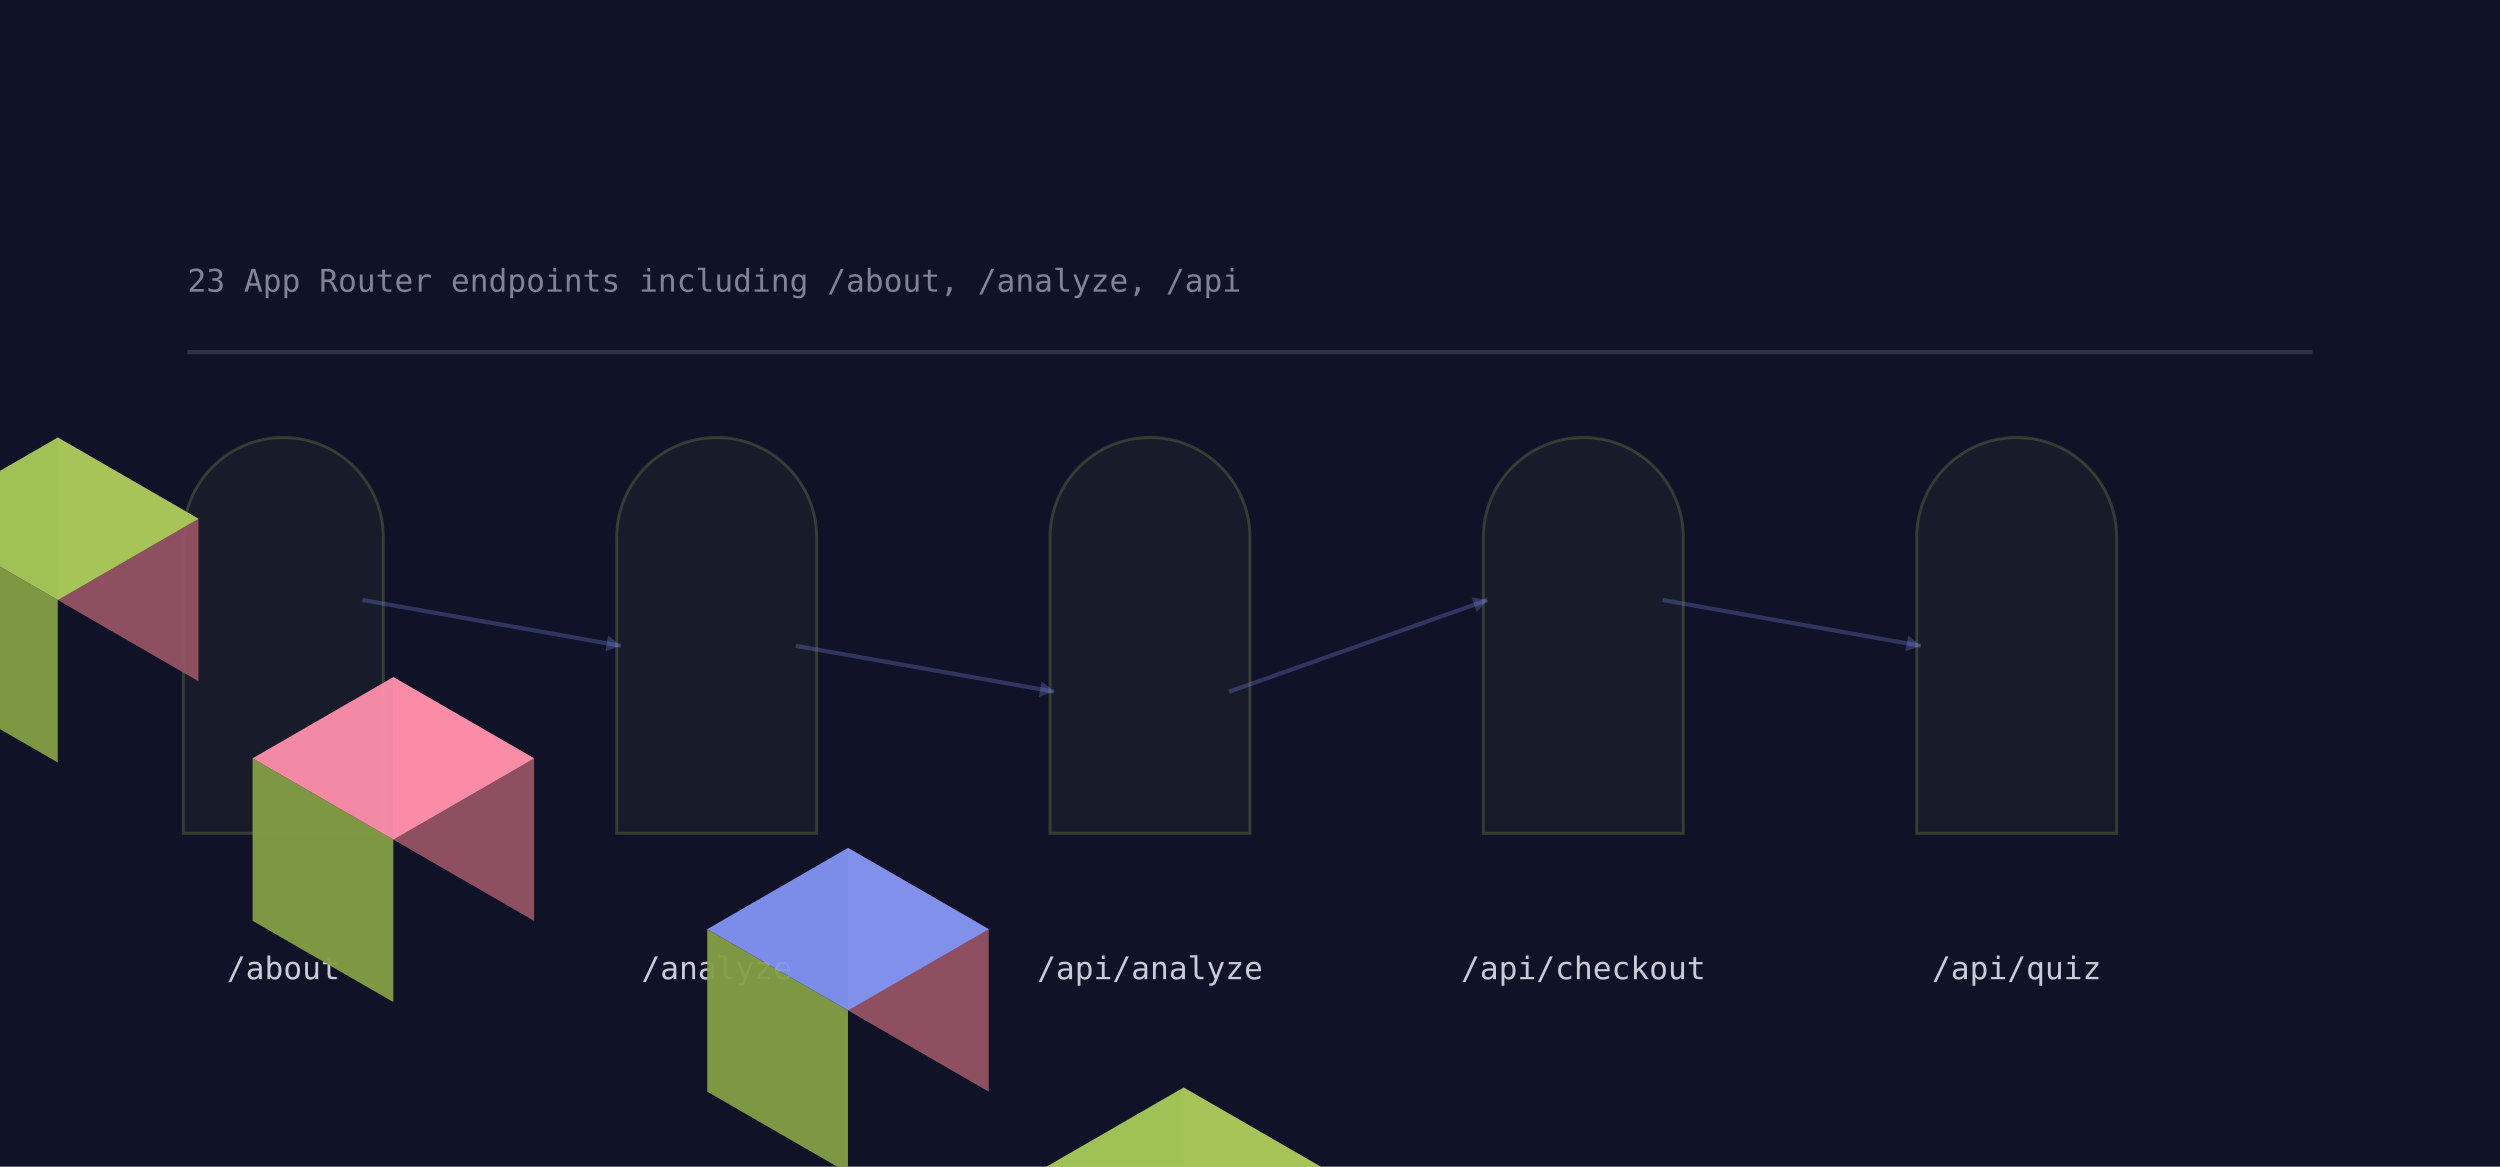
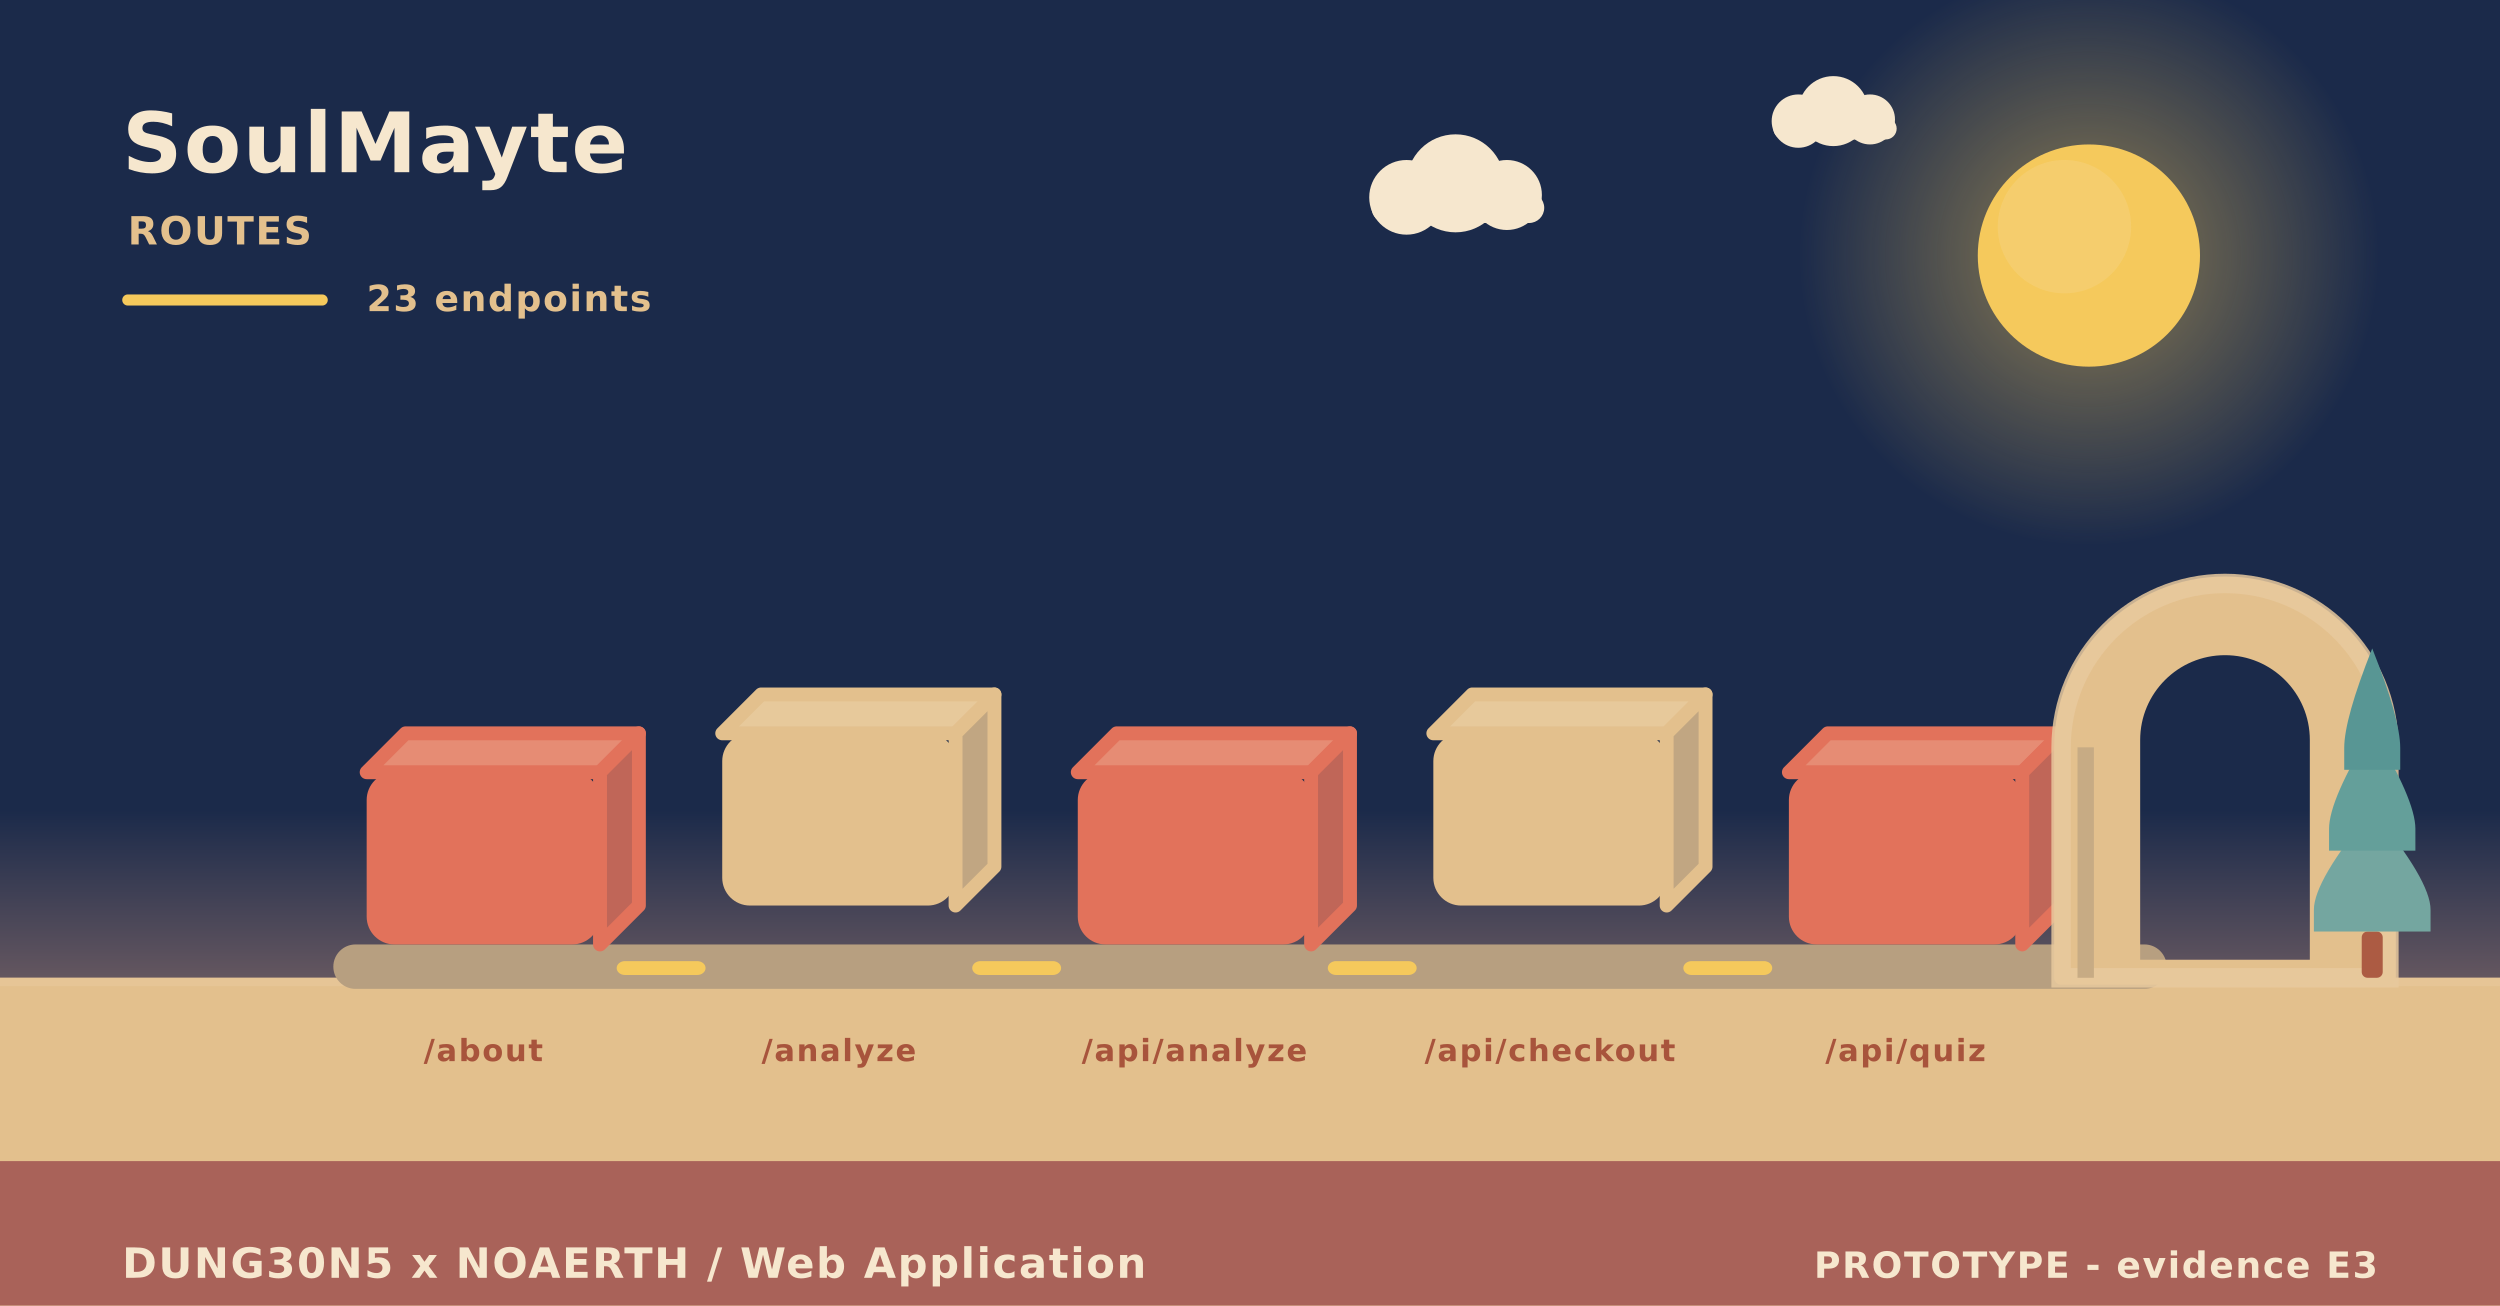
- <svg xmlns="http://www.w3.org/2000/svg" viewBox="0 0 1200 560" width="1200" height="560" role="img" aria-label="SoulMayte data flow">
-   <rect width="1200" height="560" fill="#101228" />
-   <defs>
-     <linearGradient id="gf" x1="0" y1="0" x2="1" y2="1">
-       <stop offset="0%" stop-color="#8093f1" />
-       <stop offset="100%" stop-color="#a7c957" />
-     </linearGradient>
-   </defs>
-   <path d="M88.00,400.00 L88.00,258.00 A48.00,48.00 0 0 1 184.00,258.00 L184.00,400.00 Z" fill="rgba(167,201,87,0.100)" opacity="0.55" stroke="rgba(167,201,87,0.400)" stroke-width="1.4" />
-   <polygon points="-133.37,173.00 -65.82,212.00 -65.82,134.00 -133.37,95.00" fill="#945363" opacity="0.95" />
-   <polygon points="-200.92,212.00 -133.37,251.00 -133.37,173.00 -200.92,134.00" fill="#829d44" opacity="0.95" />
-   <polygon points="-133.37,95.00 -65.82,134.00 -133.37,173.00 -200.92,134.00" fill="#8093f1" opacity="0.95" />
-   <text x="136" y="470" font-family="ui-monospace,Menlo,monospace" font-size="15" fill="rgba(242,242,255,0.820)" text-anchor="middle">/about</text>
-   <path d="M296.00,400.00 L296.00,258.00 A48.00,48.00 0 0 1 392.00,258.00 L392.00,400.00 Z" fill="rgba(167,201,87,0.100)" opacity="0.55" stroke="rgba(167,201,87,0.400)" stroke-width="1.4" />
-   <polygon points="27.71,288.00 95.26,327.00 95.26,249.00 27.71,210.00" fill="#945363" opacity="0.95" />
-   <polygon points="-39.84,327.00 27.71,366.00 27.71,288.00 -39.84,249.00" fill="#829d44" opacity="0.95" />
-   <polygon points="27.71,210.00 95.26,249.00 27.71,288.00 -39.84,249.00" fill="#a7c957" opacity="0.95" />
-   <text x="344" y="470" font-family="ui-monospace,Menlo,monospace" font-size="15" fill="rgba(242,242,255,0.820)" text-anchor="middle">/analyze</text>
-   <line x1="174.00" y1="288.00" x2="298.00" y2="310.00" stroke="rgba(128,147,241,0.500)" stroke-width="2.00" opacity="0.55" />
-   <polygon points="298.00,310.00 291.97,305.07 290.64,312.55" fill="rgba(128,147,241,0.500)" opacity="0.55" />
-   <path d="M504.00,400.00 L504.00,258.00 A48.00,48.00 0 0 1 600.00,258.00 L600.00,400.00 Z" fill="rgba(167,201,87,0.100)" opacity="0.55" stroke="rgba(167,201,87,0.400)" stroke-width="1.4" />
-   <polygon points="188.79,403.00 256.34,442.00 256.34,364.00 188.79,325.00" fill="#945363" opacity="0.95" />
-   <polygon points="121.24,442.00 188.79,481.00 188.79,403.00 121.24,364.00" fill="#829d44" opacity="0.95" />
-   <polygon points="188.79,325.00 256.34,364.00 188.79,403.00 121.24,364.00" fill="#ff8fab" opacity="0.95" />
-   <text x="552" y="470" font-family="ui-monospace,Menlo,monospace" font-size="15" fill="rgba(242,242,255,0.820)" text-anchor="middle">/api/analyze</text>
-   <line x1="382.00" y1="310.00" x2="506.00" y2="332.00" stroke="rgba(128,147,241,0.500)" stroke-width="2.00" opacity="0.55" />
-   <polygon points="506.00,332.00 499.97,327.07 498.64,334.55" fill="rgba(128,147,241,0.500)" opacity="0.55" />
-   <path d="M712.00,400.00 L712.00,258.00 A48.00,48.00 0 0 1 808.00,258.00 L808.00,400.00 Z" fill="rgba(167,201,87,0.100)" opacity="0.55" stroke="rgba(167,201,87,0.400)" stroke-width="1.4" />
-   <polygon points="407.03,485.00 474.58,524.00 474.58,446.00 407.03,407.00" fill="#945363" opacity="0.95" />
-   <polygon points="339.48,524.00 407.03,563.00 407.03,485.00 339.48,446.00" fill="#829d44" opacity="0.95" />
-   <polygon points="407.03,407.00 474.58,446.00 407.03,485.00 339.48,446.00" fill="#8093f1" opacity="0.95" />
-   <text x="760" y="470" font-family="ui-monospace,Menlo,monospace" font-size="15" fill="rgba(242,242,255,0.820)" text-anchor="middle">/api/checkout</text>
-   <line x1="590.00" y1="332.00" x2="714.00" y2="288.00" stroke="rgba(128,147,241,0.500)" stroke-width="2.00" opacity="0.55" />
-   <polygon points="714.00,288.00 706.32,286.69 708.86,293.86" fill="rgba(128,147,241,0.500)" opacity="0.55" />
-   <path d="M920.00,400.00 L920.00,258.00 A48.00,48.00 0 0 1 1016.00,258.00 L1016.00,400.00 Z" fill="rgba(167,201,87,0.100)" opacity="0.55" stroke="rgba(167,201,87,0.400)" stroke-width="1.4" />
-   <polygon points="568.11,600.00 635.66,639.00 635.66,561.00 568.11,522.00" fill="#945363" opacity="0.95" />
-   <polygon points="500.56,639.00 568.11,678.00 568.11,600.00 500.56,561.00" fill="#829d44" opacity="0.95" />
-   <polygon points="568.11,522.00 635.66,561.00 568.11,600.00 500.56,561.00" fill="#a7c957" opacity="0.95" />
-   <text x="968" y="470" font-family="ui-monospace,Menlo,monospace" font-size="15" fill="rgba(242,242,255,0.820)" text-anchor="middle">/api/quiz</text>
-   <line x1="798.00" y1="288.00" x2="922.00" y2="310.00" stroke="rgba(128,147,241,0.500)" stroke-width="2.00" opacity="0.55" />
-   <polygon points="922.00,310.00 915.97,305.07 914.64,312.55" fill="rgba(128,147,241,0.500)" opacity="0.55" />
-   <rect x="90.00" y="168.00" width="1020.00" height="2.00" rx="0.00" fill="rgba(242,242,255,0.140)" opacity="1.00" />
-   <text x="90" y="140" font-family="ui-monospace,Menlo,monospace" font-size="15" fill="rgba(242,242,255,0.500)">23 App Router endpoints including /about, /analyze, /api</text>
+ <svg xmlns="http://www.w3.org/2000/svg" width="900" height="470" viewBox="0 0 900 470" role="img" aria-label="SoulMayte - how data moves">
+   <linearGradient id="skyd" x1="0" y1="0" x2="0" y2="1">
+     <stop offset="0" stop-color="#1b2a4a" />
+     <stop offset="0.62" stop-color="#1b2a4a" />
+     <stop offset="1" stop-color="#f3ad8a" />
+   </linearGradient>
+   <rect width="900" height="470" fill="url(#skyd)" />
+   <radialGradient id="sund">
+     <stop offset="0.35" stop-color="#f5c95c" stop-opacity="0.34" />
+     <stop offset="1" stop-color="#f5c95c" stop-opacity="0" />
+   </radialGradient>
+   <circle cx="752" cy="92" r="104" fill="url(#sund)" />
+   <circle cx="752" cy="92" r="40" fill="#f5c95c" />
+   <circle cx="743.2" cy="81.6" r="24" fill="#f5d27e" opacity="0.5" />
+   <g>
+     <circle cx="524" cy="66" r="17.64" fill="#f6e7ce" />
+     <circle cx="506.36" cy="71.04" r="13.44" fill="#f6e7ce" />
+     <circle cx="542.48" cy="70.2" r="12.6" fill="#f6e7ce" />
+     <rect x="493.76" y="69.36" width="62.16" height="10.92" rx="5.46" fill="#f6e7ce" />
+   </g>
+   <g>
+     <circle cx="660" cy="40" r="12.6" fill="#f6e7ce" />
+     <circle cx="647.4" cy="43.6" r="9.6" fill="#f6e7ce" />
+     <circle cx="673.2" cy="43" r="9" fill="#f6e7ce" />
+     <rect x="638.4" y="42.4" width="44.4" height="7.8" rx="3.9" fill="#f6e7ce" />
+   </g>
+   <rect x="0" y="352" width="900" height="118" fill="#e3c08d" />
+   <rect x="0" y="352" width="900" height="3" fill="#e6c596" />
+   <text x="44" y="62" font-family="Verdana,DejaVu Sans,sans-serif" font-size="30" font-weight="700" letter-spacing="0.6" fill="#f6e7ce" text-anchor="start">SoulMayte</text>
+   <text x="46" y="88" font-family="Verdana,DejaVu Sans,sans-serif" font-size="14" font-weight="700" letter-spacing="0.6" fill="#e3c08d" text-anchor="start">ROUTES</text>
+   <rect x="44" y="106" width="74" height="4" rx="2" fill="#f5c95c" />
+   <text x="132" y="112" font-family="Verdana,DejaVu Sans,sans-serif" font-size="13" font-weight="700" letter-spacing="0.6" fill="#e3c08d" text-anchor="start">23 endpoints</text>
+   <rect x="120" y="340" width="660" height="16" rx="8" fill="#b79f80" />
+   <path d="M132,278 L216,278 L230,264 L146,264 Z" fill="#e68c74" stroke="#e2725b" stroke-width="5" stroke-linejoin="round" />
+   <path d="M216,278 L230,264 L230,326 L216,340 Z" fill="#c06658" stroke="#e2725b" stroke-width="5" stroke-linejoin="round" />
+   <rect x="132" y="278" width="84" height="62" rx="10" fill="#e2725b" />
+   <text x="174" y="382" font-family="Verdana,DejaVu Sans,sans-serif" font-size="11" font-weight="700" letter-spacing="0.6" fill="#a8543c" text-anchor="middle">/about</text>
+   <path d="M260,264 L344,264 L358,250 L274,250 Z" fill="#e7c99b" stroke="#e3c08d" stroke-width="5" stroke-linejoin="round" />
+   <path d="M344,264 L358,250 L358,312 L344,326 Z" fill="#c1a682" stroke="#e3c08d" stroke-width="5" stroke-linejoin="round" />
+   <rect x="260" y="264" width="84" height="62" rx="10" fill="#e3c08d" />
+   <text x="302" y="382" font-family="Verdana,DejaVu Sans,sans-serif" font-size="11" font-weight="700" letter-spacing="0.6" fill="#a8543c" text-anchor="middle">/analyze</text>
+   <rect x="222" y="346" width="32" height="5" rx="3" fill="#f5c95c" />
+   <path d="M388,278 L472,278 L486,264 L402,264 Z" fill="#e68c74" stroke="#e2725b" stroke-width="5" stroke-linejoin="round" />
+   <path d="M472,278 L486,264 L486,326 L472,340 Z" fill="#c06658" stroke="#e2725b" stroke-width="5" stroke-linejoin="round" />
+   <rect x="388" y="278" width="84" height="62" rx="10" fill="#e2725b" />
+   <text x="430" y="382" font-family="Verdana,DejaVu Sans,sans-serif" font-size="11" font-weight="700" letter-spacing="0.6" fill="#a8543c" text-anchor="middle">/api/analyze</text>
+   <rect x="350" y="346" width="32" height="5" rx="3" fill="#f5c95c" />
+   <path d="M516,264 L600,264 L614,250 L530,250 Z" fill="#e7c99b" stroke="#e3c08d" stroke-width="5" stroke-linejoin="round" />
+   <path d="M600,264 L614,250 L614,312 L600,326 Z" fill="#c1a682" stroke="#e3c08d" stroke-width="5" stroke-linejoin="round" />
+   <rect x="516" y="264" width="84" height="62" rx="10" fill="#e3c08d" />
+   <text x="558" y="382" font-family="Verdana,DejaVu Sans,sans-serif" font-size="11" font-weight="700" letter-spacing="0.6" fill="#a8543c" text-anchor="middle">/api/checkout</text>
+   <rect x="478" y="346" width="32" height="5" rx="3" fill="#f5c95c" />
+   <path d="M644,278 L728,278 L742,264 L658,264 Z" fill="#e68c74" stroke="#e2725b" stroke-width="5" stroke-linejoin="round" />
+   <path d="M728,278 L742,264 L742,326 L728,340 Z" fill="#c06658" stroke="#e2725b" stroke-width="5" stroke-linejoin="round" />
+   <rect x="644" y="278" width="84" height="62" rx="10" fill="#e2725b" />
+   <text x="686" y="382" font-family="Verdana,DejaVu Sans,sans-serif" font-size="11" font-weight="700" letter-spacing="0.6" fill="#a8543c" text-anchor="middle">/api/quiz</text>
+   <rect x="606" y="346" width="32" height="5" rx="3" fill="#f5c95c" />
+   <path d="M742,352 L742,269.04 A59,59 0 0 1 860,269.04 L860,352 Z M767.96,348 L767.96,266.4 A33.04,33.04 0 0 1 834.04,266.4 L834.04,348 Z" fill="#e3c08d" fill-rule="evenodd" stroke="#e3c08d" stroke-width="5" stroke-linejoin="round" />
+   <path d="M742,352 L742,269.04 A59,59 0 0 1 860,269.04 L860,352 Z" fill="none" stroke="#e8c99d" stroke-width="7" stroke-linecap="round" opacity="0.85" />
+   <rect x="747.9" y="269.04" width="5.9" height="82.96" fill="#c7ab84" />
+   <rect x="850.22" y="335.36" width="7.56" height="16.64" rx="2.1" fill="#ac5b43" />
+   <path d="M854,291.68 Q833,317.01 833,327.5 Q833,335.36 833,335.36 L875,335.36 Q875,335.36 875,327.5 Q875,317.01 854,291.68 Z" fill="#74a6a0" />
+   <path d="M854,262.56 Q838.46,287.89 838.46,298.38 Q838.46,306.24 838.46,306.24 L869.54,306.24 Q869.54,306.24 869.54,298.38 Q869.54,287.89 854,262.56 Z" fill="#649f9a" />
+   <path d="M854,233.44 Q843.92,258.77 843.92,269.26 Q843.92,277.12 843.92,277.12 L864.08,277.12 Q864.08,277.12 864.08,269.26 Q864.08,258.77 854,233.44 Z" fill="#589694" />
+   <rect x="0" y="418" width="900" height="52" rx="0" fill="#a65c56" opacity="0.94" />
+   <text x="44" y="460" font-family="Verdana,DejaVu Sans,sans-serif" font-size="15" font-weight="700" letter-spacing="0.6" fill="#f6e7ce" text-anchor="start">DUNG30N5 x NOAERTH  /  Web Application</text>
+   <text x="856" y="460" font-family="Verdana,DejaVu Sans,sans-serif" font-size="13" font-weight="700" letter-spacing="0.6" fill="#f6e7ce" text-anchor="end">PROTOTYPE  -  evidence E3</text>
</svg>
